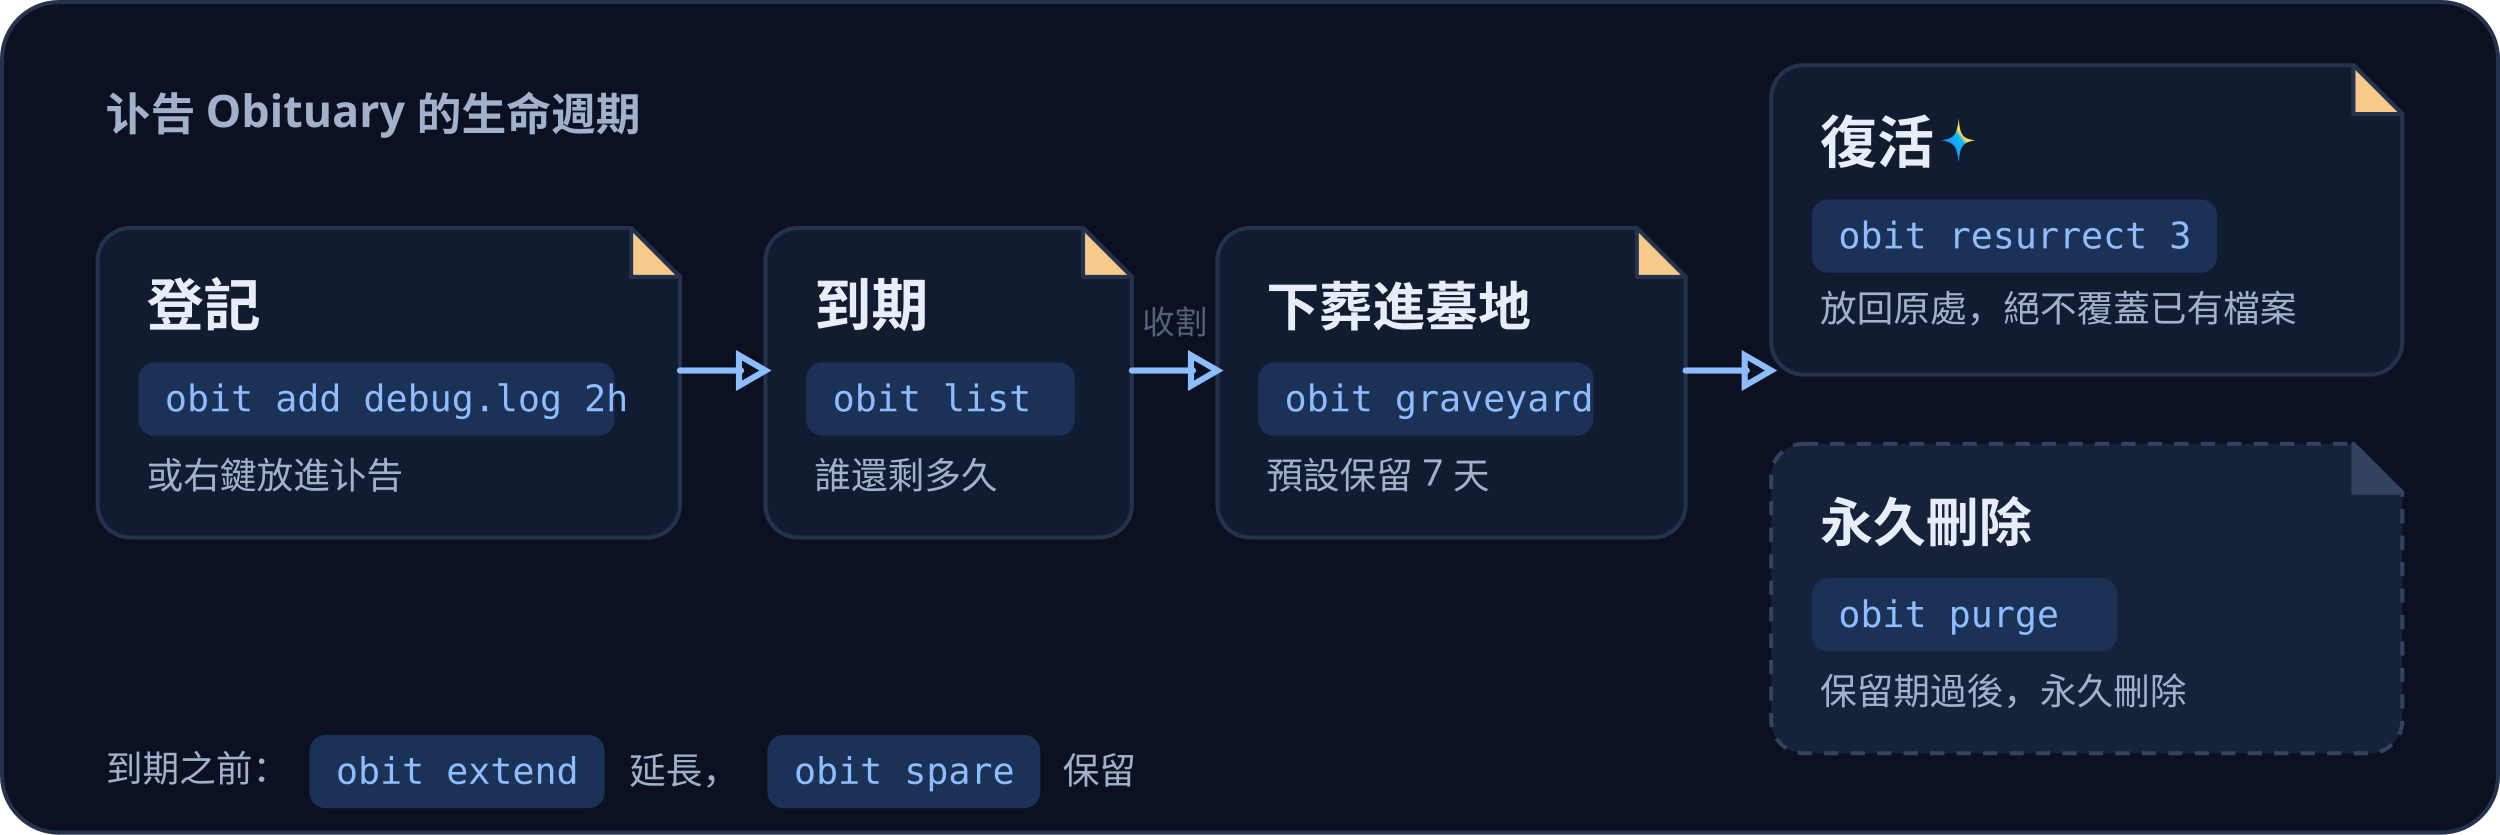
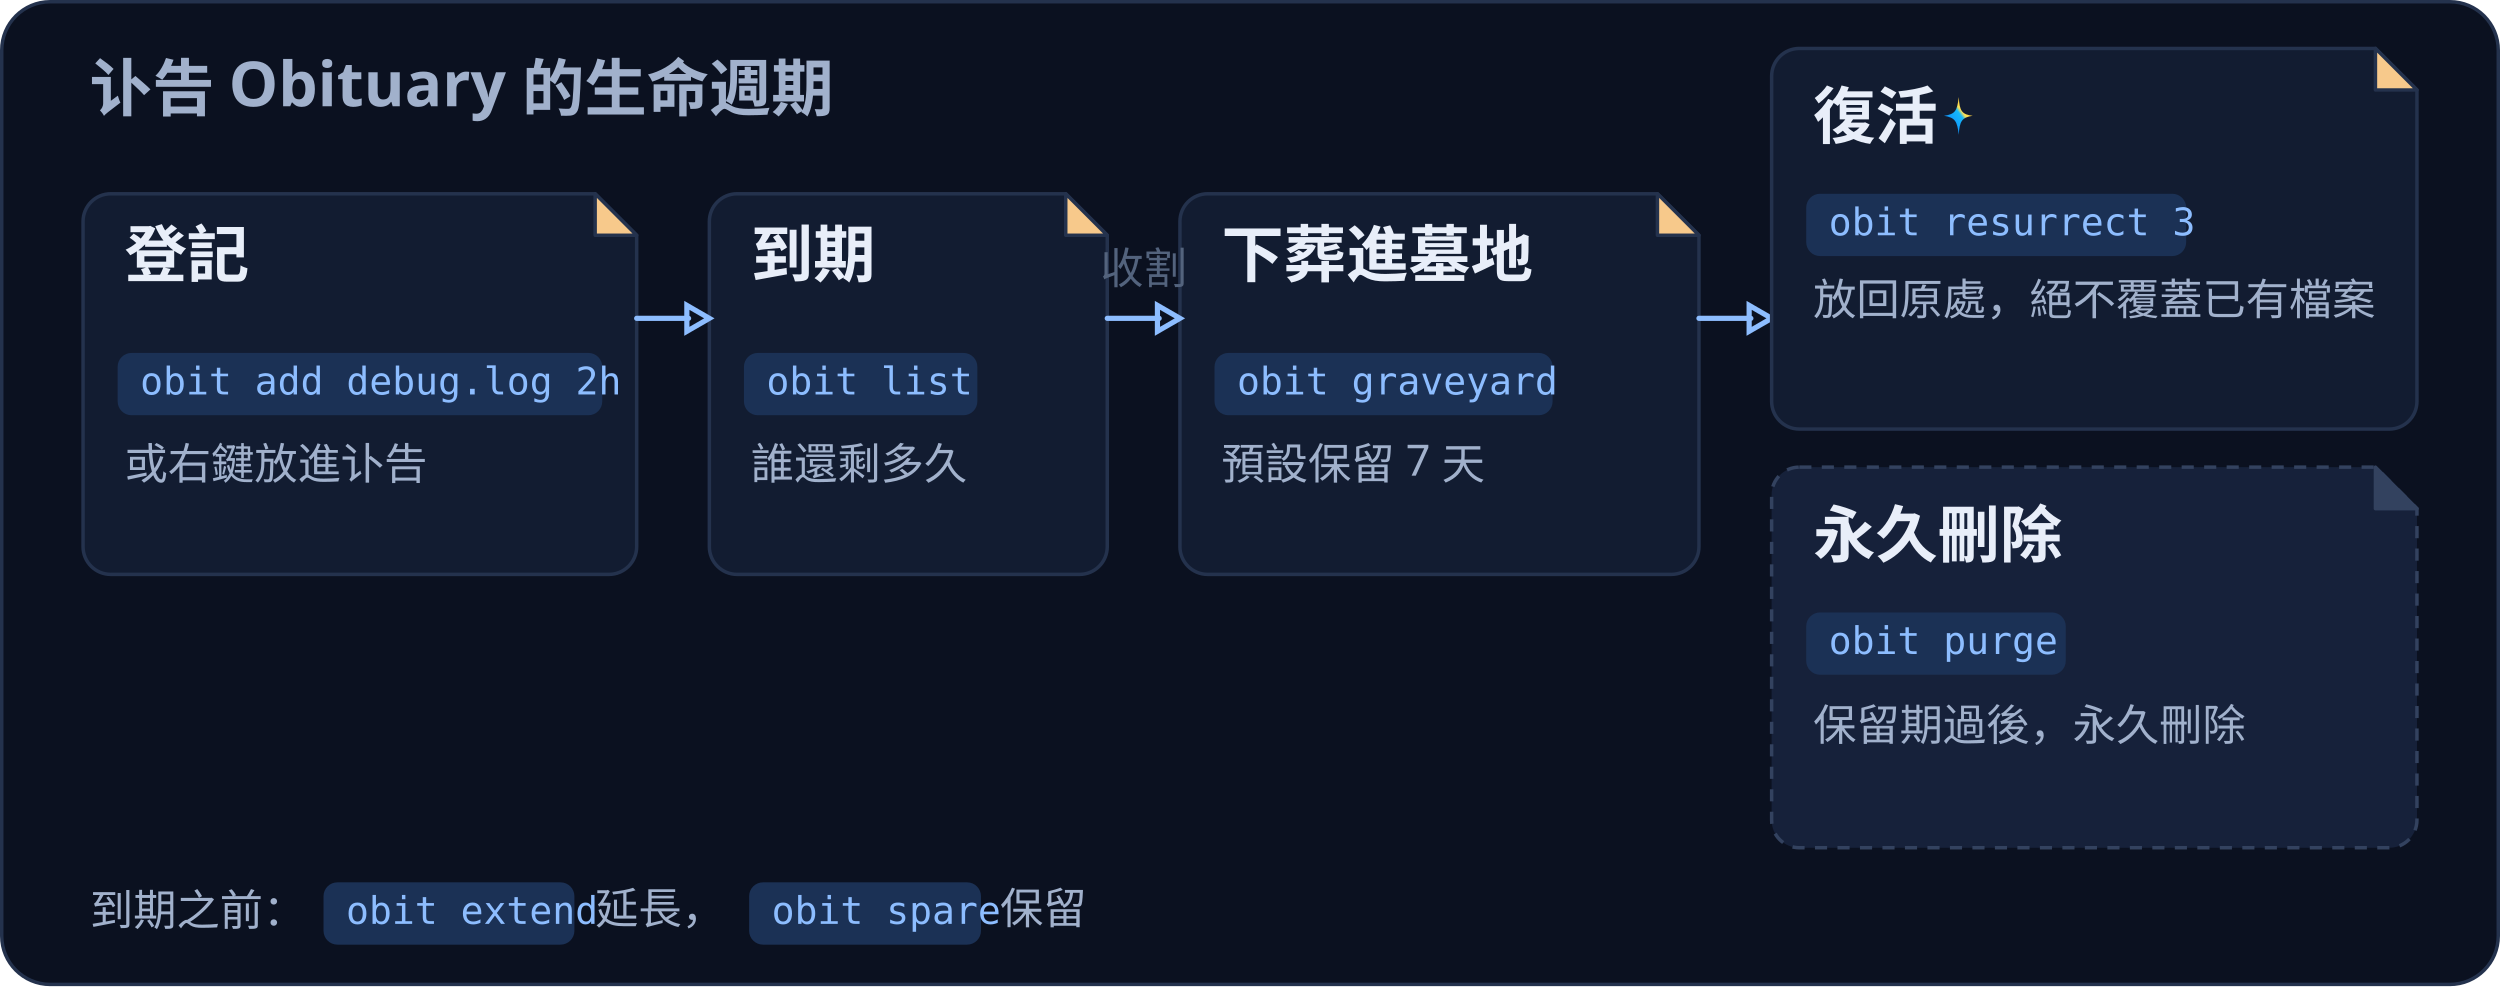
- <svg xmlns="http://www.w3.org/2000/svg" width="1228" height="410" viewBox="0 0 1228 410" role="img" aria-labelledby="title desc">
+ <svg xmlns="http://www.w3.org/2000/svg" width="1445" height="570" viewBox="0 0 1445 570" role="img" aria-labelledby="title desc">
  <defs>
    <linearGradient id="spark" x1="0" y1="1" x2="1" y2="0">
      <stop stop-color="#0876FF" />
      <stop offset=".55" stop-color="#16B8FA" />
      <stop offset=".62" stop-color="#FFE052" />
      <stop offset="1" stop-color="#FFB329" />
    </linearGradient>
  </defs>
-   <rect x="1" y="1" width="1226" height="408" rx="28" fill="#0B1120" stroke="#24324D" stroke-width="2" />
+   <rect x="1" y="1" width="1443" height="568" rx="28" fill="#0B1120" stroke="#24324D" stroke-width="2" />
  <g font-family="-apple-system, BlinkMacSystemFont, 'Segoe UI', 'Noto Sans', 'Noto Sans CJK SC', 'Noto Sans CJK TC', 'Noto Sans JP', 'Noto Sans KR', 'Noto Sans Cyrillic', 'Microsoft YaHei', 'PingFang SC', 'Hiragino Sans', 'Malgun Gothic', sans-serif">
-     <text x="52" y="64" font-family="-apple-system, BlinkMacSystemFont, 'Segoe UI', 'Noto Sans', 'Noto Sans CJK SC', 'Noto Sans CJK TC', 'Noto Sans JP', 'Noto Sans KR', 'Noto Sans Cyrillic', 'Microsoft YaHei', 'PingFang SC', 'Hiragino Sans', 'Malgun Gothic', sans-serif" font-size="22" fill="#A1B1CC" font-weight="600" id="section">讣告 Obituary 的生命週期</text>
-     <path d="M64 112H310L334 136V248A16 16 0 0 1 318 264H64A16 16 0 0 1 48 248V128A16 16 0 0 1 64 112Z" fill="#121C31" stroke="#24324D" stroke-width="2" />
-     <path d="M310 112V136H334Z" fill="#F7C98B" stroke="#24324D" stroke-width="2" stroke-linejoin="round" />
-     <text x="72" y="160" font-family="-apple-system, BlinkMacSystemFont, 'Segoe UI', 'Noto Sans', 'Noto Sans CJK SC', 'Noto Sans CJK TC', 'Noto Sans JP', 'Noto Sans KR', 'Noto Sans Cyrillic', 'Microsoft YaHei', 'PingFang SC', 'Hiragino Sans', 'Malgun Gothic', sans-serif" font-size="28" fill="#E8EEF9" font-weight="700" id="register">登記</text>
-     <rect x="68" y="178" width="233.9" height="36" rx="8" fill="#1B3155" />
-     <text x="81" y="202" font-family="ui-monospace, 'Cascadia Code', 'SF Mono', Consolas, monospace" font-size="18" fill="#8DBDFF">obit add debug.log 2h</text>
-     <text x="72" y="240" font-family="-apple-system, BlinkMacSystemFont, 'Segoe UI', 'Noto Sans', 'Noto Sans CJK SC', 'Noto Sans CJK TC', 'Noto Sans JP', 'Noto Sans KR', 'Noto Sans Cyrillic', 'Microsoft YaHei', 'PingFang SC', 'Hiragino Sans', 'Malgun Gothic', sans-serif" font-size="18" fill="#A1B1CC" id="register_note">或右鍵放進讣告</text>
-     <path d="M392 112H532L556 136V248A16 16 0 0 1 540 264H392A16 16 0 0 1 376 248V128A16 16 0 0 1 392 112Z" fill="#121C31" stroke="#24324D" stroke-width="2" />
-     <path d="M532 112V136H556Z" fill="#F7C98B" stroke="#24324D" stroke-width="2" stroke-linejoin="round" />
-     <text x="400" y="160" font-family="-apple-system, BlinkMacSystemFont, 'Segoe UI', 'Noto Sans', 'Noto Sans CJK SC', 'Noto Sans CJK TC', 'Noto Sans JP', 'Noto Sans KR', 'Noto Sans Cyrillic', 'Microsoft YaHei', 'PingFang SC', 'Hiragino Sans', 'Malgun Gothic', sans-serif" font-size="28" fill="#E8EEF9" font-weight="700" id="expire">到期</text>
-     <rect x="396" y="178" width="132" height="36" rx="8" fill="#1B3155" />
-     <text x="409" y="202" font-family="ui-monospace, 'Cascadia Code', 'SF Mono', Consolas, monospace" font-size="18" fill="#8DBDFF">obit list</text>
-     <text x="400" y="240" font-family="-apple-system, BlinkMacSystemFont, 'Segoe UI', 'Noto Sans', 'Noto Sans CJK SC', 'Noto Sans CJK TC', 'Noto Sans JP', 'Noto Sans KR', 'Noto Sans Cyrillic', 'Microsoft YaHei', 'PingFang SC', 'Hiragino Sans', 'Malgun Gothic', sans-serif" font-size="18" fill="#A1B1CC" id="expire_note">誰還剩多久</text>
-     <path d="M614 112H804L828 136V248A16 16 0 0 1 812 264H614A16 16 0 0 1 598 248V128A16 16 0 0 1 614 112Z" fill="#121C31" stroke="#24324D" stroke-width="2" />
-     <path d="M804 112V136H828Z" fill="#F7C98B" stroke="#24324D" stroke-width="2" stroke-linejoin="round" />
-     <text x="622" y="160" font-family="-apple-system, BlinkMacSystemFont, 'Segoe UI', 'Noto Sans', 'Noto Sans CJK SC', 'Noto Sans CJK TC', 'Noto Sans JP', 'Noto Sans KR', 'Noto Sans Cyrillic', 'Microsoft YaHei', 'PingFang SC', 'Hiragino Sans', 'Malgun Gothic', sans-serif" font-size="26" fill="#E8EEF9" font-weight="700" id="bury">下葬進墓地</text>
-     <rect x="618" y="178" width="164.6" height="36" rx="8" fill="#1B3155" />
-     <text x="631" y="202" font-family="ui-monospace, 'Cascadia Code', 'SF Mono', Consolas, monospace" font-size="18" fill="#8DBDFF">obit graveyard</text>
-     <text x="622" y="240" font-family="-apple-system, BlinkMacSystemFont, 'Segoe UI', 'Noto Sans', 'Noto Sans CJK SC', 'Noto Sans CJK TC', 'Noto Sans JP', 'Noto Sans KR', 'Noto Sans Cyrillic', 'Microsoft YaHei', 'PingFang SC', 'Hiragino Sans', 'Malgun Gothic', sans-serif" font-size="18" fill="#A1B1CC" id="bury_note">預設保留 7 天</text>
-     <path d="M334 182H364M376 182l-13 -7.5v15Z" stroke="#8DBDFF" stroke-width="3" stroke-linecap="round" fill="none" />
-     <path d="M556 182H586M598 182l-13 -7.5v15Z" stroke="#8DBDFF" stroke-width="3" stroke-linecap="round" fill="none" />
-     <text x="577.0" y="164" font-family="-apple-system, BlinkMacSystemFont, 'Segoe UI', 'Noto Sans', 'Noto Sans CJK SC', 'Noto Sans CJK TC', 'Noto Sans JP', 'Noto Sans KR', 'Noto Sans Cyrillic', 'Microsoft YaHei', 'PingFang SC', 'Hiragino Sans', 'Malgun Gothic', sans-serif" font-size="16" fill="#53637D" text-anchor="middle">收割</text>
-     <path d="M828 182H858M870 182l-13 -7.5v15Z" stroke="#8DBDFF" stroke-width="3" stroke-linecap="round" fill="none" />
-     <path d="M886 32H1156L1180 56V168A16 16 0 0 1 1164 184H886A16 16 0 0 1 870 168V48A16 16 0 0 1 886 32Z" fill="#121C31" stroke="#24324D" stroke-width="2" />
-     <path d="M1156 32V56H1180Z" fill="#F7C98B" stroke="#24324D" stroke-width="2" stroke-linejoin="round" />
-     <text x="894" y="80" font-family="-apple-system, BlinkMacSystemFont, 'Segoe UI', 'Noto Sans', 'Noto Sans CJK SC', 'Noto Sans CJK TC', 'Noto Sans JP', 'Noto Sans KR', 'Noto Sans Cyrillic', 'Microsoft YaHei', 'PingFang SC', 'Hiragino Sans', 'Malgun Gothic', sans-serif" font-size="28" fill="#E8EEF9" font-weight="700" id="resurrect">復活</text>
-     <path id="resurrect-star" d="M17.6 9.4c.3 5.3 1.2 6.5 5.2 7-4 .6-4.9 2-5.2 7.1-.6-5.1-1.3-6.4-5.5-7.1 4.2-.6 4.9-1.8 5.5-7Z" fill="url(#spark)" transform="translate(962.0 69) scale(1.55) translate(-17.5 -16.45)" />
-     <rect x="890" y="98" width="199" height="36" rx="8" fill="#1B3155" />
-     <text x="903" y="122" font-family="ui-monospace, 'Cascadia Code', 'SF Mono', Consolas, monospace" font-size="18" fill="#8DBDFF">obit resurrect 3</text>
-     <text x="894" y="158" font-family="-apple-system, BlinkMacSystemFont, 'Segoe UI', 'Noto Sans', 'Noto Sans CJK SC', 'Noto Sans CJK TC', 'Noto Sans JP', 'Noto Sans KR', 'Noto Sans Cyrillic', 'Microsoft YaHei', 'PingFang SC', 'Hiragino Sans', 'Malgun Gothic', sans-serif" font-size="18" fill="#A1B1CC" id="resurrect-note">放回原處，絕不覆蓋已有檔案</text>
-     <path d="M886 218H1156L1180 242V354A16 16 0 0 1 1164 370H886A16 16 0 0 1 870 354V234A16 16 0 0 1 886 218Z" fill="#16213A" stroke="#33425F" stroke-width="2" stroke-dasharray="7 6" />
-     <path d="M1156 218V242H1180Z" fill="#33425F" stroke="#33425F" stroke-width="2" stroke-linejoin="round" />
-     <text x="894" y="266" font-family="-apple-system, BlinkMacSystemFont, 'Segoe UI', 'Noto Sans', 'Noto Sans CJK SC', 'Noto Sans CJK TC', 'Noto Sans JP', 'Noto Sans KR', 'Noto Sans Cyrillic', 'Microsoft YaHei', 'PingFang SC', 'Hiragino Sans', 'Malgun Gothic', sans-serif" font-size="26" fill="#E8EEF9" font-weight="700" id="purge">永久刪除</text>
-     <rect x="890" y="284" width="150" height="36" rx="8" fill="#1B3155" />
-     <text x="903" y="308" font-family="ui-monospace, 'Cascadia Code', 'SF Mono', Consolas, monospace" font-size="18" fill="#8DBDFF">obit purge</text>
-     <text x="894" y="346" font-family="-apple-system, BlinkMacSystemFont, 'Segoe UI', 'Noto Sans', 'Noto Sans CJK SC', 'Noto Sans CJK TC', 'Noto Sans JP', 'Noto Sans KR', 'Noto Sans Cyrillic', 'Microsoft YaHei', 'PingFang SC', 'Hiragino Sans', 'Malgun Gothic', sans-serif" font-size="18" fill="#A1B1CC" id="purge-note">保留期過後，永久刪除</text>
-     <text x="52" y="384" font-family="-apple-system, BlinkMacSystemFont, 'Segoe UI', 'Noto Sans', 'Noto Sans CJK SC', 'Noto Sans CJK TC', 'Noto Sans JP', 'Noto Sans KR', 'Noto Sans Cyrillic', 'Microsoft YaHei', 'PingFang SC', 'Hiragino Sans', 'Malgun Gothic', sans-serif" font-size="18" fill="#A1B1CC" id="before">到期之前：</text>
-     <rect x="152.0" y="361" width="145" height="36" rx="8" fill="#1B3155" />
-     <text x="165.0" y="385" font-family="ui-monospace, 'Cascadia Code', 'SF Mono', Consolas, monospace" font-size="18" fill="#8DBDFF">obit extend</text>
-     <text x="309.0" y="385" font-family="-apple-system, BlinkMacSystemFont, 'Segoe UI', 'Noto Sans', 'Noto Sans CJK SC', 'Noto Sans CJK TC', 'Noto Sans JP', 'Noto Sans KR', 'Noto Sans Cyrillic', 'Microsoft YaHei', 'PingFang SC', 'Hiragino Sans', 'Malgun Gothic', sans-serif" font-size="18" fill="#A1B1CC" id="extend-note">延長，</text>
-     <rect x="377.0" y="361" width="134" height="36" rx="8" fill="#1B3155" />
-     <text x="390.0" y="385" font-family="ui-monospace, 'Cascadia Code', 'SF Mono', Consolas, monospace" font-size="18" fill="#8DBDFF">obit spare</text>
-     <text x="522.0" y="385" font-family="-apple-system, BlinkMacSystemFont, 'Segoe UI', 'Noto Sans', 'Noto Sans CJK SC', 'Noto Sans CJK TC', 'Noto Sans JP', 'Noto Sans KR', 'Noto Sans Cyrillic', 'Microsoft YaHei', 'PingFang SC', 'Hiragino Sans', 'Malgun Gothic', sans-serif" font-size="18" fill="#A1B1CC" id="spare-note">保留</text>
+     <text x="52" y="64" font-family="-apple-system, BlinkMacSystemFont, 'Segoe UI', 'Noto Sans', 'Noto Sans CJK SC', 'Noto Sans CJK TC', 'Noto Sans JP', 'Noto Sans KR', 'Noto Sans Cyrillic', 'Microsoft YaHei', 'PingFang SC', 'Hiragino Sans', 'Malgun Gothic', sans-serif" font-size="36.0" fill="#A1B1CC" font-weight="600" id="section">讣告 Obituary 的生命週期</text>
+     <path d="M64 112H344L368 136V316A16 16 0 0 1 352 332H64A16 16 0 0 1 48 316V128A16 16 0 0 1 64 112Z" fill="#121C31" stroke="#24324D" stroke-width="2" />
+     <path d="M344 112V136H368Z" fill="#F7C98B" stroke="#24324D" stroke-width="2" stroke-linejoin="round" />
+     <text x="72" y="160" font-family="-apple-system, BlinkMacSystemFont, 'Segoe UI', 'Noto Sans', 'Noto Sans CJK SC', 'Noto Sans CJK TC', 'Noto Sans JP', 'Noto Sans KR', 'Noto Sans Cyrillic', 'Microsoft YaHei', 'PingFang SC', 'Hiragino Sans', 'Malgun Gothic', sans-serif" font-size="36.0" fill="#E8EEF9" font-weight="700" id="register">登記</text>
+     <rect x="68" y="204" width="280.1" height="36" rx="8" fill="#1B3155" />
+     <text x="81" y="228" font-family="ui-monospace, 'Cascadia Code', 'SF Mono', Consolas, monospace" font-size="22.0" fill="#8DBDFF">obit add debug.log 2h</text>
+     <text x="72" y="277" font-family="-apple-system, BlinkMacSystemFont, 'Segoe UI', 'Noto Sans', 'Noto Sans CJK SC', 'Noto Sans CJK TC', 'Noto Sans JP', 'Noto Sans KR', 'Noto Sans Cyrillic', 'Microsoft YaHei', 'PingFang SC', 'Hiragino Sans', 'Malgun Gothic', sans-serif" font-size="25.0" fill="#A1B1CC" id="register_note">或右鍵放進讣告</text>
+     <path d="M426 112H616L640 136V316A16 16 0 0 1 624 332H426A16 16 0 0 1 410 316V128A16 16 0 0 1 426 112Z" fill="#121C31" stroke="#24324D" stroke-width="2" />
+     <path d="M616 112V136H640Z" fill="#F7C98B" stroke="#24324D" stroke-width="2" stroke-linejoin="round" />
+     <text x="434" y="160" font-family="-apple-system, BlinkMacSystemFont, 'Segoe UI', 'Noto Sans', 'Noto Sans CJK SC', 'Noto Sans CJK TC', 'Noto Sans JP', 'Noto Sans KR', 'Noto Sans Cyrillic', 'Microsoft YaHei', 'PingFang SC', 'Hiragino Sans', 'Malgun Gothic', sans-serif" font-size="36.0" fill="#E8EEF9" font-weight="700" id="expire">到期</text>
+     <rect x="430" y="204" width="134.9" height="36" rx="8" fill="#1B3155" />
+     <text x="443" y="228" font-family="ui-monospace, 'Cascadia Code', 'SF Mono', Consolas, monospace" font-size="22.0" fill="#8DBDFF">obit list</text>
+     <text x="434" y="277" font-family="-apple-system, BlinkMacSystemFont, 'Segoe UI', 'Noto Sans', 'Noto Sans CJK SC', 'Noto Sans CJK TC', 'Noto Sans JP', 'Noto Sans KR', 'Noto Sans Cyrillic', 'Microsoft YaHei', 'PingFang SC', 'Hiragino Sans', 'Malgun Gothic', sans-serif" font-size="25.0" fill="#A1B1CC" id="expire_note">誰還剩多久</text>
+     <path d="M698 112H958L982 136V316A16 16 0 0 1 966 332H698A16 16 0 0 1 682 316V128A16 16 0 0 1 698 112Z" fill="#121C31" stroke="#24324D" stroke-width="2" />
+     <path d="M958 112V136H982Z" fill="#F7C98B" stroke="#24324D" stroke-width="2" stroke-linejoin="round" />
+     <text x="706" y="160" font-family="-apple-system, BlinkMacSystemFont, 'Segoe UI', 'Noto Sans', 'Noto Sans CJK SC', 'Noto Sans CJK TC', 'Noto Sans JP', 'Noto Sans KR', 'Noto Sans Cyrillic', 'Microsoft YaHei', 'PingFang SC', 'Hiragino Sans', 'Malgun Gothic', sans-serif" font-size="36.0" fill="#E8EEF9" font-weight="700" id="bury">下葬進墓地</text>
+     <rect x="702" y="204" width="195.4" height="36" rx="8" fill="#1B3155" />
+     <text x="715" y="228" font-family="ui-monospace, 'Cascadia Code', 'SF Mono', Consolas, monospace" font-size="22.0" fill="#8DBDFF">obit graveyard</text>
+     <text x="706" y="277" font-family="-apple-system, BlinkMacSystemFont, 'Segoe UI', 'Noto Sans', 'Noto Sans CJK SC', 'Noto Sans CJK TC', 'Noto Sans JP', 'Noto Sans KR', 'Noto Sans Cyrillic', 'Microsoft YaHei', 'PingFang SC', 'Hiragino Sans', 'Malgun Gothic', sans-serif" font-size="25.0" fill="#A1B1CC" id="bury_note">預設保留 7 天</text>
+     <path d="M368 184H398M410 184l-13 -7.5v15Z" stroke="#8DBDFF" stroke-width="3" stroke-linecap="round" fill="none" />
+     <path d="M640 184H670M682 184l-13 -7.5v15Z" stroke="#8DBDFF" stroke-width="3" stroke-linecap="round" fill="none" />
+     <text x="661.0" y="164.0" font-family="-apple-system, BlinkMacSystemFont, 'Segoe UI', 'Noto Sans', 'Noto Sans CJK SC', 'Noto Sans CJK TC', 'Noto Sans JP', 'Noto Sans KR', 'Noto Sans Cyrillic', 'Microsoft YaHei', 'PingFang SC', 'Hiragino Sans', 'Malgun Gothic', sans-serif" font-size="25.0" fill="#53637D" text-anchor="middle">收割</text>
+     <path d="M982 184H1012M1024 184l-13 -7.5v15Z" stroke="#8DBDFF" stroke-width="3" stroke-linecap="round" fill="none" />
+     <path d="M1040 28H1373.0L1397.0 52V232A16 16 0 0 1 1381.0 248H1040A16 16 0 0 1 1024 232V44A16 16 0 0 1 1040 28Z" fill="#121C31" stroke="#24324D" stroke-width="2" />
+     <path d="M1373.0 28V52H1397.0Z" fill="#F7C98B" stroke="#24324D" stroke-width="2" stroke-linejoin="round" />
+     <text x="1048" y="80" font-family="-apple-system, BlinkMacSystemFont, 'Segoe UI', 'Noto Sans', 'Noto Sans CJK SC', 'Noto Sans CJK TC', 'Noto Sans JP', 'Noto Sans KR', 'Noto Sans Cyrillic', 'Microsoft YaHei', 'PingFang SC', 'Hiragino Sans', 'Malgun Gothic', sans-serif" font-size="36.0" fill="#E8EEF9" font-weight="700" id="resurrect">復活</text>
+     <path id="resurrect-star" d="M17.6 9.4c.3 5.3 1.2 6.5 5.2 7-4 .6-4.9 2-5.2 7.1-.6-5.1-1.3-6.4-5.5-7.1 4.2-.6 4.9-1.8 5.5-7Z" fill="url(#spark)" transform="translate(1132.0 67) scale(1.55) translate(-17.5 -16.45)" />
+     <rect x="1044" y="112" width="219.6" height="36" rx="8" fill="#1B3155" />
+     <text x="1057" y="136" font-family="ui-monospace, 'Cascadia Code', 'SF Mono', Consolas, monospace" font-size="22.0" fill="#8DBDFF">obit resurrect 3</text>
+     <text x="1048" y="182" font-family="-apple-system, BlinkMacSystemFont, 'Segoe UI', 'Noto Sans', 'Noto Sans CJK SC', 'Noto Sans CJK TC', 'Noto Sans JP', 'Noto Sans KR', 'Noto Sans Cyrillic', 'Microsoft YaHei', 'PingFang SC', 'Hiragino Sans', 'Malgun Gothic', sans-serif" font-size="25.0" fill="#A1B1CC" id="resurrect-note">放回原處，絕不覆蓋已有檔案</text>
+     <path d="M1040 270H1373.0L1397.0 294V474A16 16 0 0 1 1381.0 490H1040A16 16 0 0 1 1024 474V286A16 16 0 0 1 1040 270Z" fill="#16213A" stroke="#33425F" stroke-width="2" stroke-dasharray="7 6" />
+     <path d="M1373.0 270V294H1397.0Z" fill="#33425F" stroke="#33425F" stroke-width="2" stroke-linejoin="round" />
+     <text x="1048" y="322" font-family="-apple-system, BlinkMacSystemFont, 'Segoe UI', 'Noto Sans', 'Noto Sans CJK SC', 'Noto Sans CJK TC', 'Noto Sans JP', 'Noto Sans KR', 'Noto Sans Cyrillic', 'Microsoft YaHei', 'PingFang SC', 'Hiragino Sans', 'Malgun Gothic', sans-serif" font-size="36.0" fill="#E8EEF9" font-weight="700" id="purge">永久刪除</text>
+     <rect x="1044" y="354" width="150" height="36" rx="8" fill="#1B3155" />
+     <text x="1057" y="378" font-family="ui-monospace, 'Cascadia Code', 'SF Mono', Consolas, monospace" font-size="22.0" fill="#8DBDFF">obit purge</text>
+     <text x="1048" y="428" font-family="-apple-system, BlinkMacSystemFont, 'Segoe UI', 'Noto Sans', 'Noto Sans CJK SC', 'Noto Sans CJK TC', 'Noto Sans JP', 'Noto Sans KR', 'Noto Sans Cyrillic', 'Microsoft YaHei', 'PingFang SC', 'Hiragino Sans', 'Malgun Gothic', sans-serif" font-size="25.0" fill="#A1B1CC" id="purge-note">保留期過後，永久刪除</text>
+     <text x="52" y="535" font-family="-apple-system, BlinkMacSystemFont, 'Segoe UI', 'Noto Sans', 'Noto Sans CJK SC', 'Noto Sans CJK TC', 'Noto Sans JP', 'Noto Sans KR', 'Noto Sans Cyrillic', 'Microsoft YaHei', 'PingFang SC', 'Hiragino Sans', 'Malgun Gothic', sans-serif" font-size="25.0" fill="#A1B1CC" id="before">到期之前：</text>
+     <rect x="187.0" y="510" width="145" height="36" rx="8" fill="#1B3155" />
+     <text x="200.0" y="534" font-family="ui-monospace, 'Cascadia Code', 'SF Mono', Consolas, monospace" font-size="22.0" fill="#8DBDFF">obit extend</text>
+     <text x="344.0" y="534" font-family="-apple-system, BlinkMacSystemFont, 'Segoe UI', 'Noto Sans', 'Noto Sans CJK SC', 'Noto Sans CJK TC', 'Noto Sans JP', 'Noto Sans KR', 'Noto Sans Cyrillic', 'Microsoft YaHei', 'PingFang SC', 'Hiragino Sans', 'Malgun Gothic', sans-serif" font-size="25.0" fill="#A1B1CC" id="extend-note">延長，</text>
+     <rect x="433.0" y="510" width="134" height="36" rx="8" fill="#1B3155" />
+     <text x="446.0" y="534" font-family="ui-monospace, 'Cascadia Code', 'SF Mono', Consolas, monospace" font-size="22.0" fill="#8DBDFF">obit spare</text>
+     <text x="578.0" y="534" font-family="-apple-system, BlinkMacSystemFont, 'Segoe UI', 'Noto Sans', 'Noto Sans CJK SC', 'Noto Sans CJK TC', 'Noto Sans JP', 'Noto Sans KR', 'Noto Sans Cyrillic', 'Microsoft YaHei', 'PingFang SC', 'Hiragino Sans', 'Malgun Gothic', sans-serif" font-size="25.0" fill="#A1B1CC" id="spare-note">保留</text>
  </g>
</svg>
